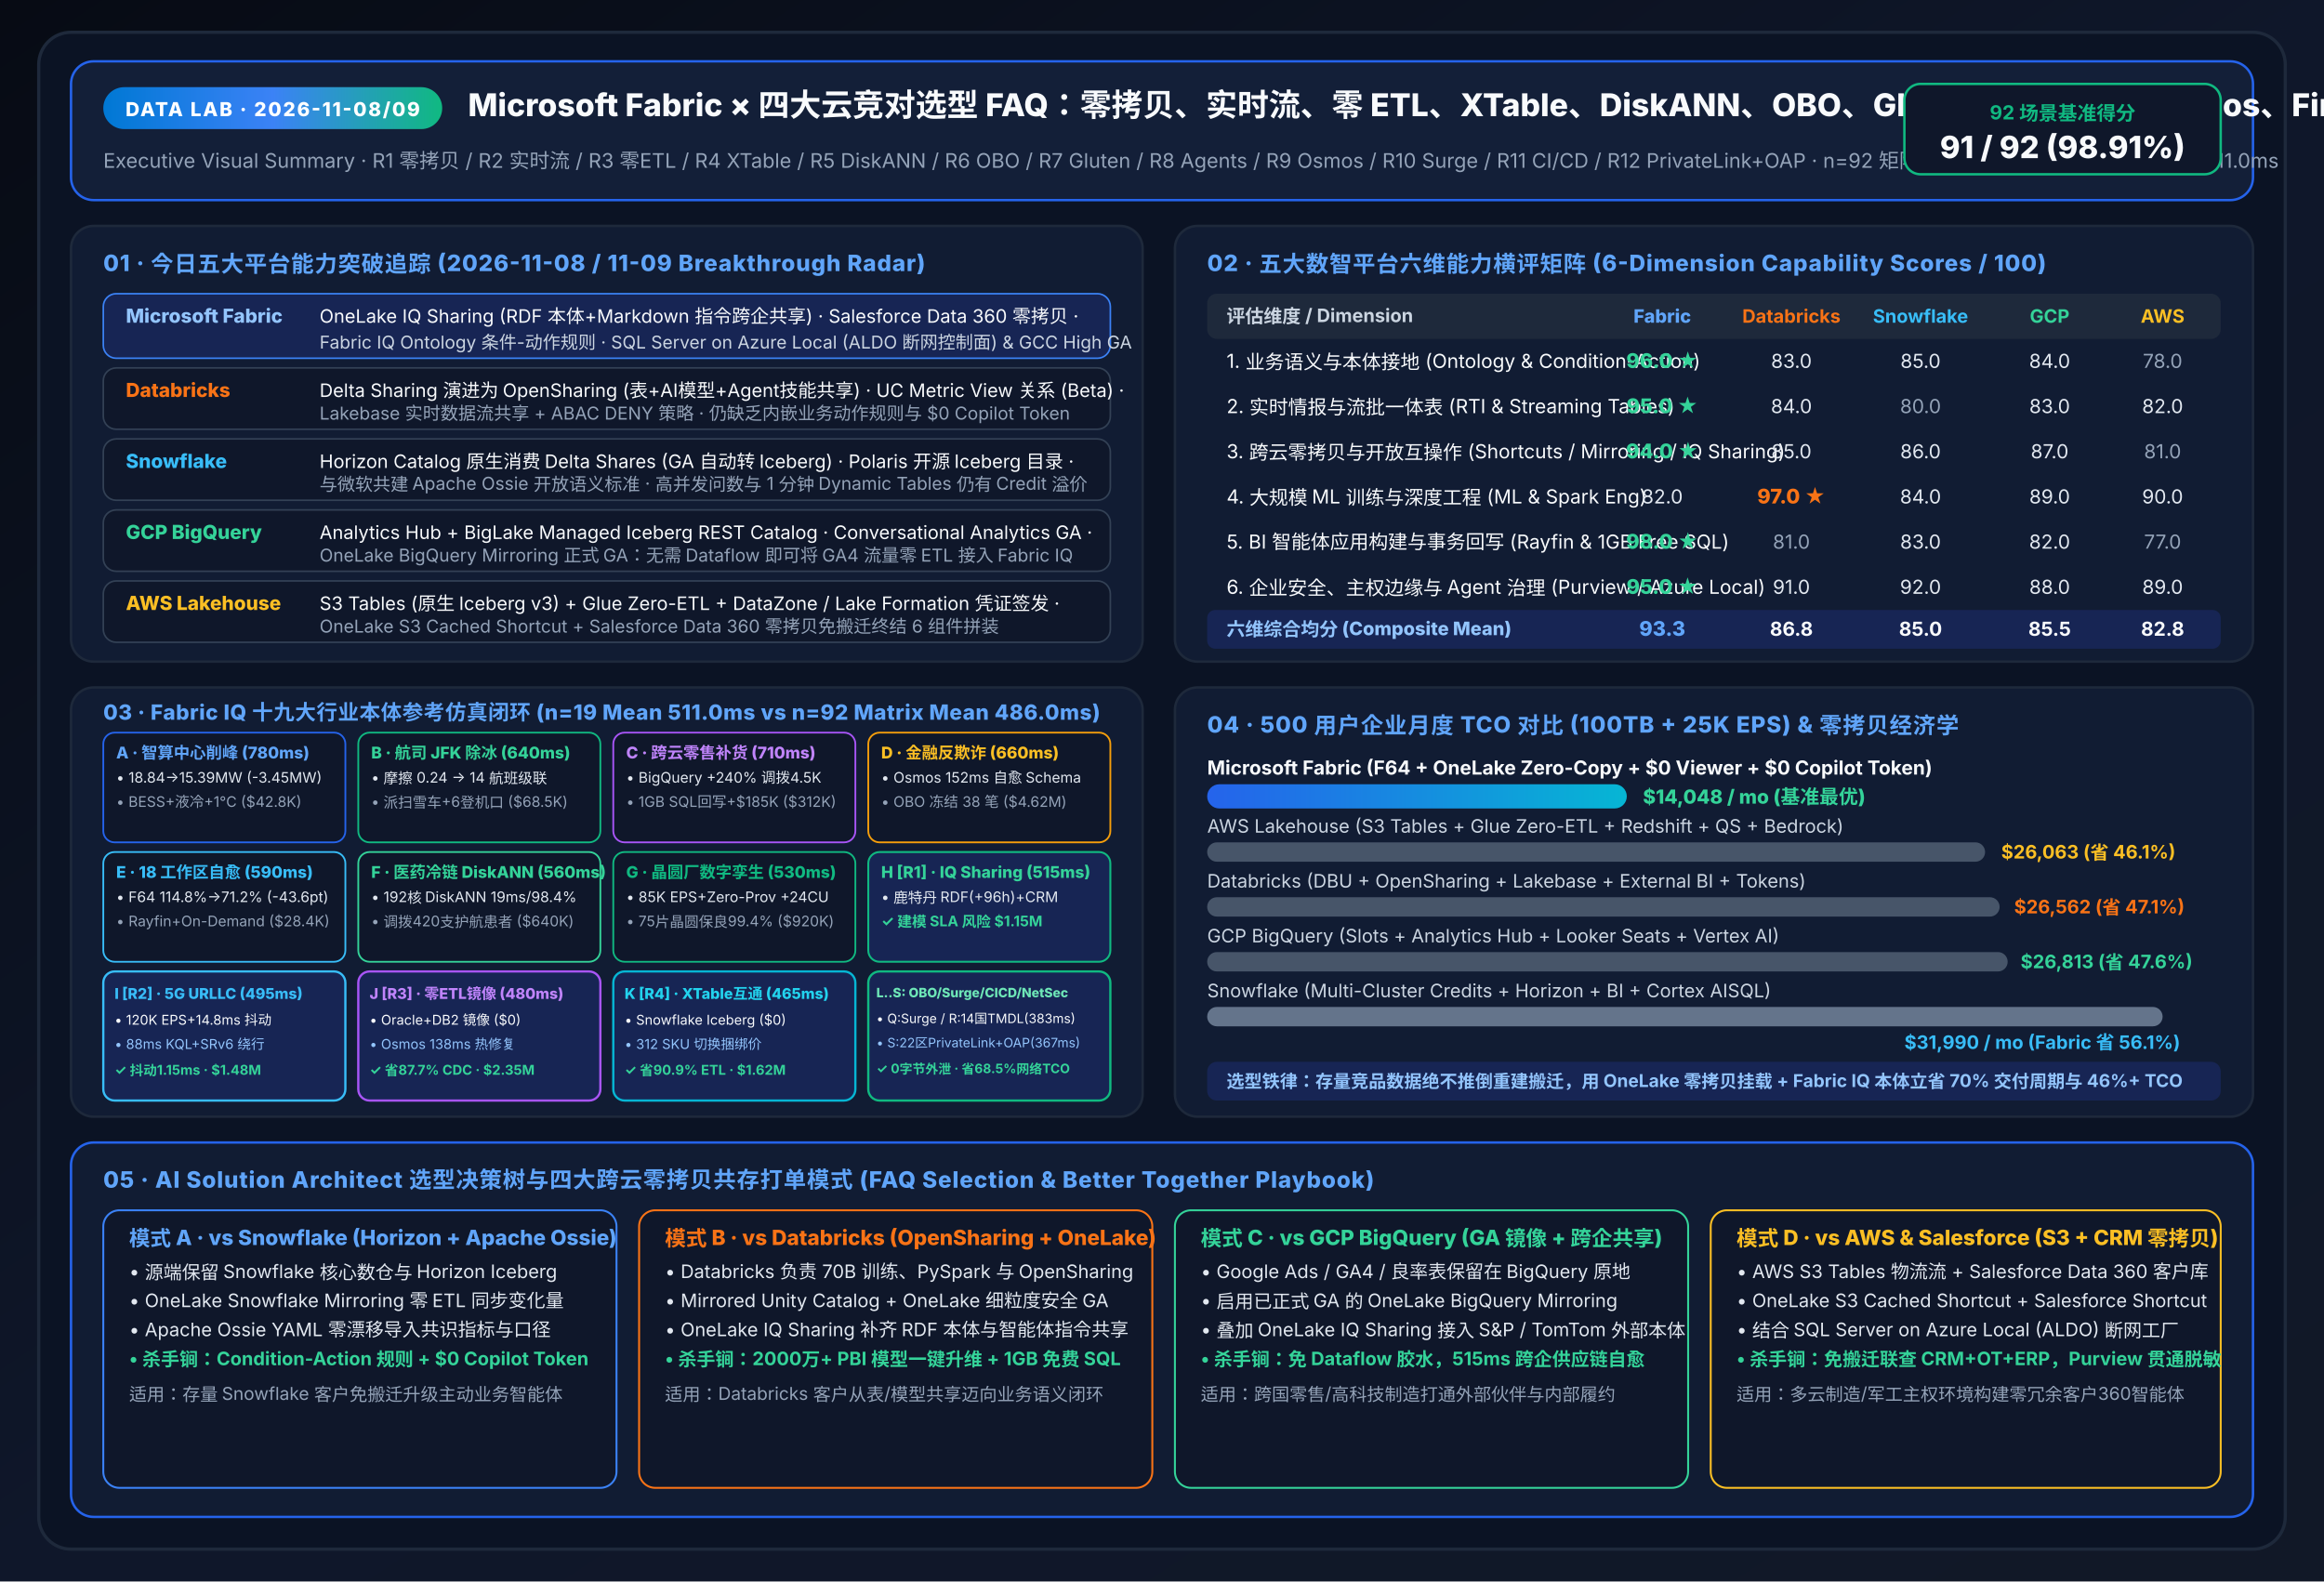
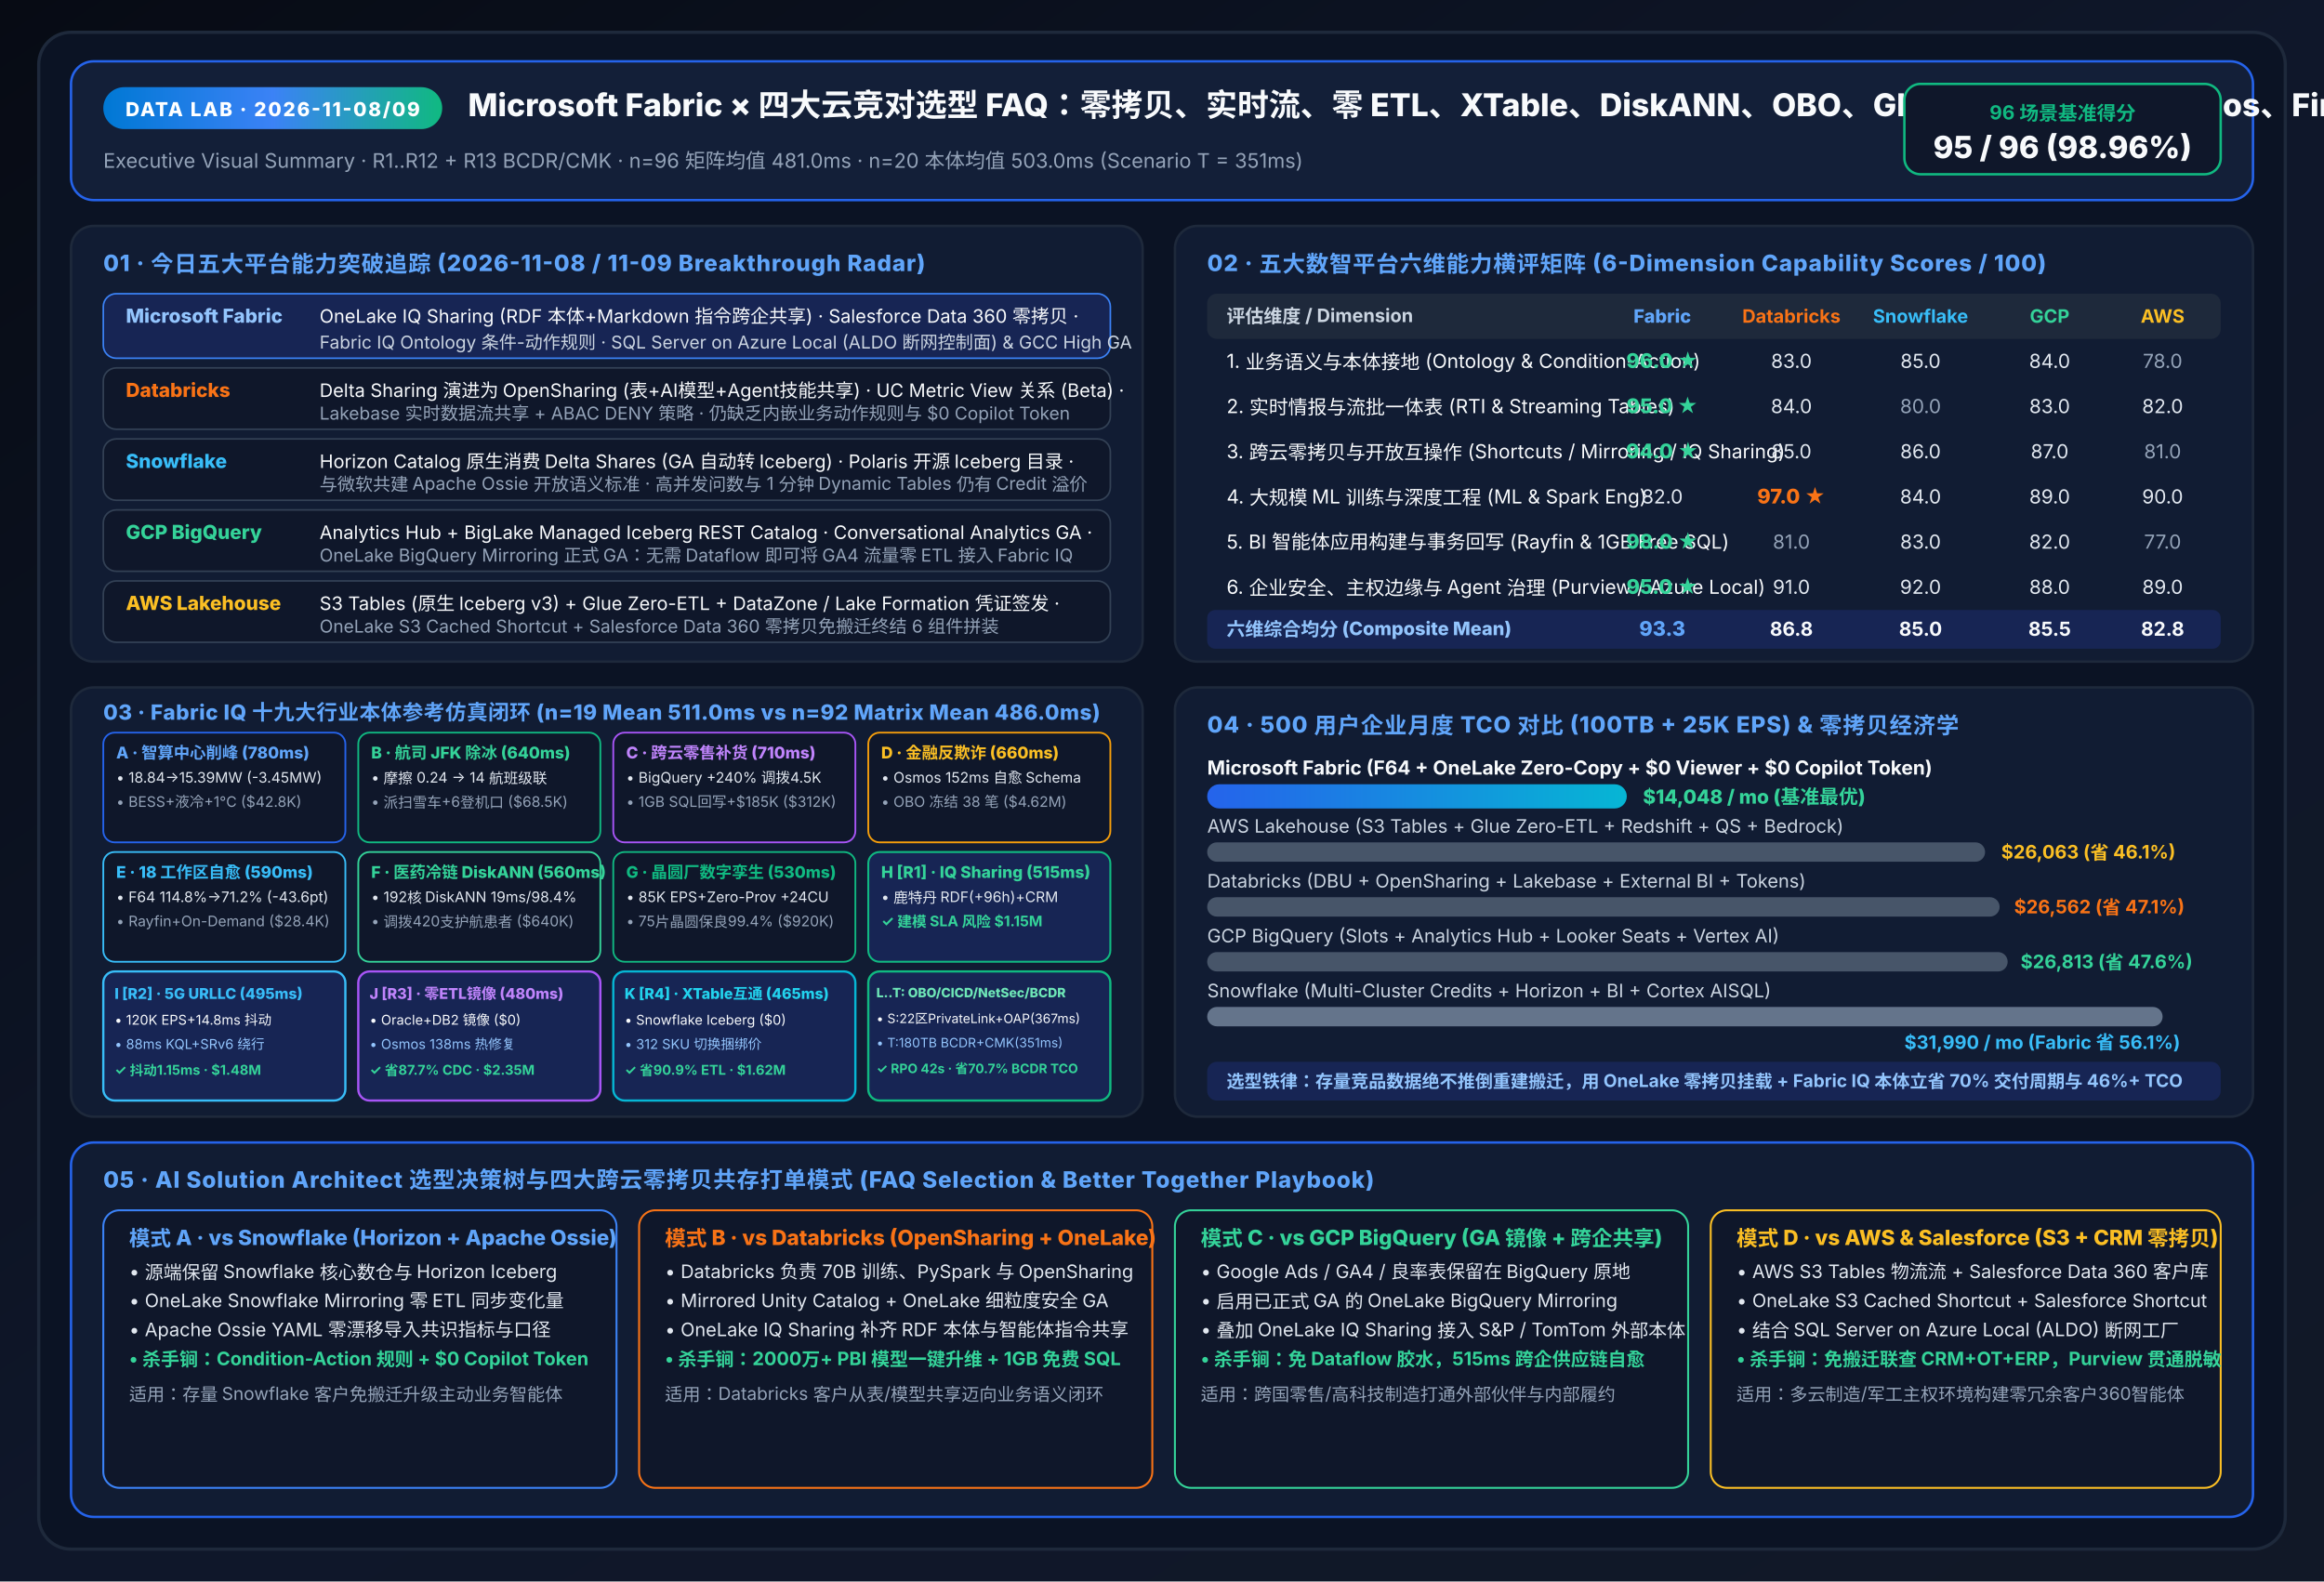
<svg xmlns="http://www.w3.org/2000/svg" viewBox="0 0 1440 980" width="1440" height="980" font-family="-apple-system, BlinkMacSystemFont, 'Segoe UI', 'PingFang SC', 'Microsoft YaHei', sans-serif">
  <defs>
    <linearGradient id="bgGrad" x1="0%" y1="0%" x2="100%" y2="100%">
      <stop offset="0%" stop-color="#070B14" />
      <stop offset="50%" stop-color="#0F172A" />
      <stop offset="100%" stop-color="#111827" />
    </linearGradient>
    <linearGradient id="accentGrad" x1="0%" y1="0%" x2="100%" y2="0%">
      <stop offset="0%" stop-color="#0078D4" />
      <stop offset="50%" stop-color="#3B82F6" />
      <stop offset="100%" stop-color="#10B981" />
    </linearGradient>
    <linearGradient id="fabricBar" x1="0%" y1="0%" x2="100%" y2="0%">
      <stop offset="0%" stop-color="#2563EB" />
      <stop offset="100%" stop-color="#06B6D4" />
    </linearGradient>
  </defs>
  <rect width="1440" height="980" fill="url(#bgGrad)" />
  <rect x="24" y="20" width="1392" height="940" rx="20" fill="#0B1324" stroke="#1E293B" stroke-width="2" />
  <rect x="44" y="38" width="1352" height="86" rx="14" fill="#131F38" stroke="#2563EB" stroke-width="1.5" />
  <rect x="64" y="54" width="210" height="26" rx="13" fill="url(#accentGrad)" />
  <text x="169" y="72" fill="#FFFFFF" font-size="12" font-weight="800" text-anchor="middle" letter-spacing="1">DATA LAB · 2026-11-08/09</text>
-   <text x="290" y="72" fill="#F8FAFC" font-size="19.5" font-weight="800">Microsoft Fabric × 四大云竞对选型 FAQ：零拷贝、实时流、零 ETL、XTable、DiskANN、OBO、Gluten、Agents、Osmos、FinOps、CI/CD 与零信任网络一图流</text>
-   <text x="64" y="104" fill="#94A3B8" font-size="12.5">Executive Visual Summary · R1 零拷贝 / R2 实时流 / R3 零ETL / R4 XTable / R5 DiskANN / R6 OBO / R7 Gluten / R8 Agents / R9 Osmos / R10 Surge / R11 CI/CD / R12 PrivateLink+OAP · n=92 矩阵均值 486.0ms · n=19 本体均值 511.0ms</text>
+   <text x="290" y="72" fill="#F8FAFC" font-size="19.5" font-weight="800">Microsoft Fabric × 四大云竞对选型 FAQ：零拷贝、实时流、零 ETL、XTable、DiskANN、OBO、Gluten、Agents、Osmos、FinOps、CI/CD、零信任网络与跨区域 BCDR/CMK 一图流</text>
+   <text x="64" y="104" fill="#94A3B8" font-size="12.5">Executive Visual Summary · R1..R12 + R13 BCDR/CMK · n=96 矩阵均值 481.0ms · n=20 本体均值 503.0ms (Scenario T = 351ms)</text>
  <rect x="1180" y="52" width="196" height="56" rx="10" fill="#0F172A" stroke="#10B981" stroke-width="1.5" />
-   <text x="1278" y="74" fill="#10B981" font-size="12" font-weight="700" text-anchor="middle">92 场景基准得分</text>
-   <text x="1278" y="98" fill="#F8FAFC" font-size="19" font-weight="800" text-anchor="middle">91 / 92 (98.91%)</text>
+   <text x="1278" y="74" fill="#10B981" font-size="12" font-weight="700" text-anchor="middle">96 场景基准得分</text>
+   <text x="1278" y="98" fill="#F8FAFC" font-size="19" font-weight="800" text-anchor="middle">95 / 96 (98.96%)</text>
  <rect x="44" y="140" width="664" height="270" rx="14" fill="#111C33" stroke="#1E293B" stroke-width="1.5" />
  <text x="64" y="168" fill="#60A5FA" font-size="14" font-weight="800" letter-spacing="0.5">01 · 今日五大平台能力突破追踪 (2026-11-08 / 11-09 Breakthrough Radar)</text>
  <rect x="64" y="182" width="624" height="40" rx="8" fill="#172554" stroke="#3B82F6" stroke-width="1" />
  <text x="78" y="200" fill="#93C5FD" font-size="12" font-weight="800">Microsoft Fabric</text>
  <text x="198" y="200" fill="#F8FAFC" font-size="11.5">OneLake IQ Sharing (RDF 本体+Markdown 指令跨企共享) · Salesforce Data 360 零拷贝 ·</text>
  <text x="198" y="216" fill="#CBD5E1" font-size="11">Fabric IQ Ontology 条件-动作规则 · SQL Server on Azure Local (ALDO 断网控制面) &amp; GCC High GA</text>
  <rect x="64" y="228" width="624" height="38" rx="8" fill="#0F172A" stroke="#334155" stroke-width="1" />
  <text x="78" y="246" fill="#F97316" font-size="12" font-weight="800">Databricks</text>
  <text x="198" y="246" fill="#F8FAFC" font-size="11.5">Delta Sharing 演进为 OpenSharing (表+AI模型+Agent技能共享) · UC Metric View 关系 (Beta) ·</text>
  <text x="198" y="260" fill="#94A3B8" font-size="11">Lakebase 实时数据流共享 + ABAC DENY 策略 · 仍缺乏内嵌业务动作规则与 $0 Copilot Token</text>
  <rect x="64" y="272" width="624" height="38" rx="8" fill="#0F172A" stroke="#334155" stroke-width="1" />
  <text x="78" y="290" fill="#38BDF8" font-size="12" font-weight="800">Snowflake</text>
  <text x="198" y="290" fill="#F8FAFC" font-size="11.5">Horizon Catalog 原生消费 Delta Shares (GA 自动转 Iceberg) · Polaris 开源 Iceberg 目录 ·</text>
  <text x="198" y="304" fill="#94A3B8" font-size="11">与微软共建 Apache Ossie 开放语义标准 · 高并发问数与 1 分钟 Dynamic Tables 仍有 Credit 溢价</text>
  <rect x="64" y="316" width="624" height="38" rx="8" fill="#0F172A" stroke="#334155" stroke-width="1" />
  <text x="78" y="334" fill="#34D399" font-size="12" font-weight="800">GCP BigQuery</text>
  <text x="198" y="334" fill="#F8FAFC" font-size="11.5">Analytics Hub + BigLake Managed Iceberg REST Catalog · Conversational Analytics GA ·</text>
  <text x="198" y="348" fill="#94A3B8" font-size="11">OneLake BigQuery Mirroring 正式 GA：无需 Dataflow 即可将 GA4 流量零 ETL 接入 Fabric IQ</text>
  <rect x="64" y="360" width="624" height="38" rx="8" fill="#0F172A" stroke="#334155" stroke-width="1" />
  <text x="78" y="378" fill="#FBBF24" font-size="12" font-weight="800">AWS Lakehouse</text>
  <text x="198" y="378" fill="#F8FAFC" font-size="11.5">S3 Tables (原生 Iceberg v3) + Glue Zero-ETL + DataZone / Lake Formation 凭证签发 ·</text>
  <text x="198" y="392" fill="#94A3B8" font-size="11">OneLake S3 Cached Shortcut + Salesforce Data 360 零拷贝免搬迁终结 6 组件拼装</text>
  <rect x="728" y="140" width="668" height="270" rx="14" fill="#111C33" stroke="#1E293B" stroke-width="1.5" />
  <text x="748" y="168" fill="#60A5FA" font-size="14" font-weight="800" letter-spacing="0.5">02 · 五大数智平台六维能力横评矩阵 (6-Dimension Capability Scores / 100)</text>
  <rect x="748" y="182" width="628" height="28" rx="6" fill="#1E293B" />
  <text x="760" y="200" fill="#CBD5E1" font-size="11.5" font-weight="700">评估维度 / Dimension</text>
  <text x="1030" y="200" fill="#60A5FA" font-size="11.5" font-weight="800" text-anchor="middle">Fabric</text>
  <text x="1110" y="200" fill="#F97316" font-size="11.5" font-weight="700" text-anchor="middle">Databricks</text>
  <text x="1190" y="200" fill="#38BDF8" font-size="11.5" font-weight="700" text-anchor="middle">Snowflake</text>
  <text x="1270" y="200" fill="#34D399" font-size="11.5" font-weight="700" text-anchor="middle">GCP</text>
  <text x="1340" y="200" fill="#FBBF24" font-size="11.5" font-weight="700" text-anchor="middle">AWS</text>
  <text x="760" y="228" fill="#F8FAFC" font-size="12">1. 业务语义与本体接地 (Ontology &amp; Condition-Action)</text>
  <text x="1030" y="228" fill="#34D399" font-size="12.5" font-weight="800" text-anchor="middle">96.0 ★</text>
  <text x="1110" y="228" fill="#E2E8F0" font-size="12" text-anchor="middle">83.0</text>
  <text x="1190" y="228" fill="#E2E8F0" font-size="12" text-anchor="middle">85.0</text>
  <text x="1270" y="228" fill="#E2E8F0" font-size="12" text-anchor="middle">84.0</text>
  <text x="1340" y="228" fill="#94A3B8" font-size="12" text-anchor="middle">78.0</text>
  <text x="760" y="256" fill="#F8FAFC" font-size="12">2. 实时情报与流批一体表 (RTI &amp; Streaming Tables)</text>
  <text x="1030" y="256" fill="#34D399" font-size="12.5" font-weight="800" text-anchor="middle">95.0 ★</text>
  <text x="1110" y="256" fill="#E2E8F0" font-size="12" text-anchor="middle">84.0</text>
  <text x="1190" y="256" fill="#94A3B8" font-size="12" text-anchor="middle">80.0</text>
  <text x="1270" y="256" fill="#E2E8F0" font-size="12" text-anchor="middle">83.0</text>
  <text x="1340" y="256" fill="#E2E8F0" font-size="12" text-anchor="middle">82.0</text>
  <text x="760" y="284" fill="#F8FAFC" font-size="12">3. 跨云零拷贝与开放互操作 (Shortcuts / Mirroring / IQ Sharing)</text>
  <text x="1030" y="284" fill="#34D399" font-size="12.5" font-weight="800" text-anchor="middle">94.0 ★</text>
  <text x="1110" y="284" fill="#E2E8F0" font-size="12" text-anchor="middle">85.0</text>
  <text x="1190" y="284" fill="#E2E8F0" font-size="12" text-anchor="middle">86.0</text>
  <text x="1270" y="284" fill="#E2E8F0" font-size="12" text-anchor="middle">87.0</text>
  <text x="1340" y="284" fill="#94A3B8" font-size="12" text-anchor="middle">81.0</text>
  <text x="760" y="312" fill="#F8FAFC" font-size="12">4. 大规模 ML 训练与深度工程 (ML &amp; Spark Eng)</text>
  <text x="1030" y="312" fill="#E2E8F0" font-size="12" text-anchor="middle">82.0</text>
  <text x="1110" y="312" fill="#F97316" font-size="12.5" font-weight="800" text-anchor="middle">97.0 ★</text>
  <text x="1190" y="312" fill="#E2E8F0" font-size="12" text-anchor="middle">84.0</text>
  <text x="1270" y="312" fill="#E2E8F0" font-size="12" text-anchor="middle">89.0</text>
  <text x="1340" y="312" fill="#E2E8F0" font-size="12" text-anchor="middle">90.0</text>
  <text x="760" y="340" fill="#F8FAFC" font-size="12">5. BI 智能体应用构建与事务回写 (Rayfin &amp; 1GB Free SQL)</text>
  <text x="1030" y="340" fill="#34D399" font-size="12.5" font-weight="800" text-anchor="middle">98.0 ★</text>
  <text x="1110" y="340" fill="#94A3B8" font-size="12" text-anchor="middle">81.0</text>
  <text x="1190" y="340" fill="#E2E8F0" font-size="12" text-anchor="middle">83.0</text>
  <text x="1270" y="340" fill="#E2E8F0" font-size="12" text-anchor="middle">82.0</text>
  <text x="1340" y="340" fill="#94A3B8" font-size="12" text-anchor="middle">77.0</text>
  <text x="760" y="368" fill="#F8FAFC" font-size="12">6. 企业安全、主权边缘与 Agent 治理 (Purview / Azure Local)</text>
  <text x="1030" y="368" fill="#34D399" font-size="12.5" font-weight="800" text-anchor="middle">95.0 ★</text>
  <text x="1110" y="368" fill="#E2E8F0" font-size="12" text-anchor="middle">91.0</text>
  <text x="1190" y="368" fill="#E2E8F0" font-size="12" text-anchor="middle">92.0</text>
  <text x="1270" y="368" fill="#E2E8F0" font-size="12" text-anchor="middle">88.0</text>
  <text x="1340" y="368" fill="#E2E8F0" font-size="12" text-anchor="middle">89.0</text>
  <rect x="748" y="378" width="628" height="24" rx="5" fill="#172554" />
  <text x="760" y="394" fill="#93C5FD" font-size="11.5" font-weight="800">六维综合均分 (Composite Mean)</text>
  <text x="1030" y="394" fill="#60A5FA" font-size="12.5" font-weight="800" text-anchor="middle">93.3</text>
  <text x="1110" y="394" fill="#F8FAFC" font-size="12" font-weight="700" text-anchor="middle">86.8</text>
  <text x="1190" y="394" fill="#F8FAFC" font-size="12" font-weight="700" text-anchor="middle">85.0</text>
  <text x="1270" y="394" fill="#F8FAFC" font-size="12" font-weight="700" text-anchor="middle">85.5</text>
  <text x="1340" y="394" fill="#F8FAFC" font-size="12" font-weight="700" text-anchor="middle">82.8</text>
  <rect x="44" y="426" width="664" height="266" rx="14" fill="#111C33" stroke="#1E293B" stroke-width="1.5" />
  <text x="64" y="446" fill="#60A5FA" font-size="13" font-weight="800" letter-spacing="0.3">03 · Fabric IQ 十九大行业本体参考仿真闭环 (n=19 Mean 511.0ms vs n=92 Matrix Mean 486.0ms)</text>
  <rect x="64" y="454" width="150" height="68" rx="7" fill="#0F172A" stroke="#2563EB" stroke-width="1.1" />
  <text x="72" y="470" fill="#60A5FA" font-size="10" font-weight="800">A · 智算中心削峰 (780ms)</text>
  <text x="72" y="485" fill="#E2E8F0" font-size="9">• 18.84→15.39MW (-3.45MW)</text>
  <text x="72" y="500" fill="#94A3B8" font-size="9">• BESS+液冷+1°C ($42.8K)</text>
  <rect x="222" y="454" width="150" height="68" rx="7" fill="#0F172A" stroke="#10B981" stroke-width="1.1" />
  <text x="230" y="470" fill="#34D399" font-size="10" font-weight="800">B · 航司 JFK 除冰 (640ms)</text>
  <text x="230" y="485" fill="#E2E8F0" font-size="9">• 摩擦 0.24 → 14 航班级联</text>
  <text x="230" y="500" fill="#94A3B8" font-size="9">• 派扫雪车+6登机口 ($68.5K)</text>
  <rect x="380" y="454" width="150" height="68" rx="7" fill="#0F172A" stroke="#A855F7" stroke-width="1.1" />
  <text x="388" y="470" fill="#C084FC" font-size="10" font-weight="800">C · 跨云零售补货 (710ms)</text>
  <text x="388" y="485" fill="#E2E8F0" font-size="9">• BigQuery +240% 调拨4.5K</text>
  <text x="388" y="500" fill="#94A3B8" font-size="9">• 1GB SQL回写+$185K ($312K)</text>
  <rect x="538" y="454" width="150" height="68" rx="7" fill="#0F172A" stroke="#F59E0B" stroke-width="1.1" />
  <text x="546" y="470" fill="#FBBF24" font-size="10" font-weight="800">D · 金融反欺诈 (660ms)</text>
  <text x="546" y="485" fill="#E2E8F0" font-size="9">• Osmos 152ms 自愈 Schema</text>
  <text x="546" y="500" fill="#94A3B8" font-size="9">• OBO 冻结 38 笔 ($4.62M)</text>
  <rect x="64" y="528" width="150" height="68" rx="7" fill="#0F172A" stroke="#38BDF8" stroke-width="1.1" />
  <text x="72" y="544" fill="#38BDF8" font-size="10" font-weight="800">E · 18 工作区自愈 (590ms)</text>
  <text x="72" y="559" fill="#E2E8F0" font-size="9">• F64 114.8%→71.2% (-43.6pt)</text>
  <text x="72" y="574" fill="#94A3B8" font-size="9">• Rayfin+On-Demand ($28.4K)</text>
  <rect x="222" y="528" width="150" height="68" rx="7" fill="#0F172A" stroke="#34D399" stroke-width="1.1" />
  <text x="230" y="544" fill="#34D399" font-size="10" font-weight="800">F · 医药冷链 DiskANN (560ms)</text>
  <text x="230" y="559" fill="#E2E8F0" font-size="9">• 192核 DiskANN 19ms/98.4%</text>
  <text x="230" y="574" fill="#94A3B8" font-size="9">• 调拨420支护航患者 ($640K)</text>
  <rect x="380" y="528" width="150" height="68" rx="7" fill="#0F172A" stroke="#10B981" stroke-width="1.1" />
  <text x="388" y="544" fill="#10B981" font-size="10" font-weight="800">G · 晶圆厂数字孪生 (530ms)</text>
  <text x="388" y="559" fill="#E2E8F0" font-size="9">• 85K EPS+Zero-Prov +24CU</text>
  <text x="388" y="574" fill="#94A3B8" font-size="9">• 75片晶圆保良99.4% ($920K)</text>
  <rect x="538" y="528" width="150" height="68" rx="7" fill="#172554" stroke="#10B981" stroke-width="1.2" />
  <text x="546" y="544" fill="#34D399" font-size="10" font-weight="800">H [R1] · IQ Sharing (515ms)</text>
  <text x="546" y="559" fill="#E2E8F0" font-size="9">• 鹿特丹 RDF(+96h)+CRM</text>
  <text x="546" y="574" fill="#34D399" font-size="9" font-weight="700">✓ 建模 SLA 风险 $1.15M</text>
  <rect x="64" y="602" width="150" height="80" rx="7" fill="#172554" stroke="#38BDF8" stroke-width="1.4" />
  <text x="71" y="619" fill="#38BDF8" font-size="9.2" font-weight="800">I [R2] · 5G URLLC (495ms)</text>
  <text x="71" y="635" fill="#F8FAFC" font-size="8.4">• 120K EPS+14.8ms 抖动</text>
  <text x="71" y="650" fill="#93C5FD" font-size="8.4">• 88ms KQL+SRv6 绕行</text>
  <text x="71" y="666" fill="#34D399" font-size="8.4" font-weight="700">✓ 抖动1.15ms · $1.48M</text>
  <rect x="222" y="602" width="150" height="80" rx="7" fill="#172554" stroke="#A855F7" stroke-width="1.4" />
  <text x="229" y="619" fill="#C084FC" font-size="9.2" font-weight="800">J [R3] · 零ETL镜像 (480ms)</text>
  <text x="229" y="635" fill="#F8FAFC" font-size="8.4">• Oracle+DB2 镜像 ($0)</text>
  <text x="229" y="650" fill="#93C5FD" font-size="8.4">• Osmos 138ms 热修复</text>
  <text x="229" y="666" fill="#34D399" font-size="8.4" font-weight="700">✓ 省87.7% CDC · $2.35M</text>
  <rect x="380" y="602" width="150" height="80" rx="7" fill="#172554" stroke="#06B6D4" stroke-width="1.4" />
  <text x="387" y="619" fill="#22D3EE" font-size="9.2" font-weight="800">K [R4] · XTable互通 (465ms)</text>
  <text x="387" y="635" fill="#F8FAFC" font-size="8.4">• Snowflake Iceberg ($0)</text>
  <text x="387" y="650" fill="#93C5FD" font-size="8.4">• 312 SKU 切换捆绑价</text>
  <text x="387" y="666" fill="#34D399" font-size="8.4" font-weight="700">✓ 省90.9% ETL · $1.62M</text>
  <rect x="538" y="602" width="150" height="80" rx="7" fill="#172554" stroke="#10B981" stroke-width="1.4" />
-   <text x="543" y="618" fill="#6EE7B7" font-size="8.0" font-weight="800">L..S: OBO/Surge/CICD/NetSec</text>
-   <text x="543" y="634" fill="#F8FAFC" font-size="8.0">• Q:Surge / R:14国TMDL(383ms)</text>
-   <text x="543" y="649" fill="#93C5FD" font-size="8.0">• S:22区PrivateLink+OAP(367ms)</text>
-   <text x="543" y="665" fill="#34D399" font-size="8.0" font-weight="700">✓ 0字节外泄 · 省68.5%网络TCO</text>
+   <text x="543" y="618" fill="#6EE7B7" font-size="8.0" font-weight="800">L..T: OBO/CICD/NetSec/BCDR</text>
+   <text x="543" y="634" fill="#F8FAFC" font-size="8.0">• S:22区PrivateLink+OAP(367ms)</text>
+   <text x="543" y="649" fill="#93C5FD" font-size="8.0">• T:180TB BCDR+CMK(351ms)</text>
+   <text x="543" y="665" fill="#34D399" font-size="8.0" font-weight="700">✓ RPO 42s · 省70.7% BCDR TCO</text>
  <rect x="728" y="426" width="668" height="266" rx="14" fill="#111C33" stroke="#1E293B" stroke-width="1.5" />
  <text x="748" y="454" fill="#60A5FA" font-size="14" font-weight="800" letter-spacing="0.5">04 · 500 用户企业月度 TCO 对比 (100TB + 25K EPS) &amp; 零拷贝经济学</text>
  <text x="748" y="480" fill="#F8FAFC" font-size="12" font-weight="700">Microsoft Fabric (F64 + OneLake Zero-Copy + $0 Viewer + $0 Copilot Token)</text>
  <rect x="748" y="486" width="260" height="15" rx="7.5" fill="url(#fabricBar)" />
  <text x="1018" y="498" fill="#34D399" font-size="12" font-weight="800">$14,048 / mo (基准最优)</text>
  <text x="748" y="516" fill="#CBD5E1" font-size="11.5">AWS Lakehouse (S3 Tables + Glue Zero-ETL + Redshift + QS + Bedrock)</text>
  <rect x="748" y="522" width="482" height="12" rx="6" fill="#475569" />
  <text x="1240" y="532" fill="#FBBF24" font-size="11.5" font-weight="700">$26,063 (省 46.1%)</text>
  <text x="748" y="550" fill="#CBD5E1" font-size="11.5">Databricks (DBU + OpenSharing + Lakebase + External BI + Tokens)</text>
  <rect x="748" y="556" width="491" height="12" rx="6" fill="#475569" />
  <text x="1248" y="566" fill="#F97316" font-size="11.5" font-weight="700">$26,562 (省 47.1%)</text>
  <text x="748" y="584" fill="#CBD5E1" font-size="11.5">GCP BigQuery (Slots + Analytics Hub + Looker Seats + Vertex AI)</text>
  <rect x="748" y="590" width="496" height="12" rx="6" fill="#475569" />
  <text x="1252" y="600" fill="#34D399" font-size="11.5" font-weight="700">$26,813 (省 47.6%)</text>
  <text x="748" y="618" fill="#CBD5E1" font-size="11.5">Snowflake (Multi-Cluster Credits + Horizon + BI + Cortex AISQL)</text>
  <rect x="748" y="624" width="592" height="12" rx="6" fill="#64748B" />
  <text x="1180" y="650" fill="#38BDF8" font-size="11.5" font-weight="700">$31,990 / mo (Fabric 省 56.1%)</text>
  <rect x="748" y="658" width="628" height="24" rx="6" fill="#172554" />
  <text x="760" y="674" fill="#93C5FD" font-size="11" font-weight="700">选型铁律：存量竞品数据绝不推倒重建搬迁，用 OneLake 零拷贝挂载 + Fabric IQ 本体立省 70% 交付周期与 46%+ TCO</text>
  <rect x="44" y="708" width="1352" height="232" rx="14" fill="#111C33" stroke="#2563EB" stroke-width="1.5" />
  <text x="64" y="736" fill="#60A5FA" font-size="14" font-weight="800" letter-spacing="0.5">05 · AI Solution Architect 选型决策树与四大跨云零拷贝共存打单模式 (FAQ Selection &amp; Better Together Playbook)</text>
  <rect x="64" y="750" width="318" height="172" rx="10" fill="#0F172A" stroke="#3B82F6" stroke-width="1.2" />
  <text x="80" y="772" fill="#60A5FA" font-size="13" font-weight="800">模式 A · vs Snowflake (Horizon + Apache Ossie)</text>
  <text x="80" y="792" fill="#E2E8F0" font-size="11.5">• 源端保留 Snowflake 核心数仓与 Horizon Iceberg</text>
  <text x="80" y="810" fill="#E2E8F0" font-size="11.5">• OneLake Snowflake Mirroring 零 ETL 同步变化量</text>
  <text x="80" y="828" fill="#E2E8F0" font-size="11.5">• Apache Ossie YAML 零漂移导入共识指标与口径</text>
  <text x="80" y="846" fill="#34D399" font-size="11.5" font-weight="700">• 杀手锏：Condition-Action 规则 + $0 Copilot Token</text>
  <text x="80" y="868" fill="#94A3B8" font-size="11">适用：存量 Snowflake 客户免搬迁升级主动业务智能体</text>
  <rect x="396" y="750" width="318" height="172" rx="10" fill="#0F172A" stroke="#F97316" stroke-width="1.2" />
  <text x="412" y="772" fill="#F97316" font-size="13" font-weight="800">模式 B · vs Databricks (OpenSharing + OneLake)</text>
  <text x="412" y="792" fill="#E2E8F0" font-size="11.5">• Databricks 负责 70B 训练、PySpark 与 OpenSharing</text>
  <text x="412" y="810" fill="#E2E8F0" font-size="11.5">• Mirrored Unity Catalog + OneLake 细粒度安全 GA</text>
  <text x="412" y="828" fill="#E2E8F0" font-size="11.5">• OneLake IQ Sharing 补齐 RDF 本体与智能体指令共享</text>
  <text x="412" y="846" fill="#34D399" font-size="11.5" font-weight="700">• 杀手锏：2000万+ PBI 模型一键升维 + 1GB 免费 SQL</text>
  <text x="412" y="868" fill="#94A3B8" font-size="11">适用：Databricks 客户从表/模型共享迈向业务语义闭环</text>
  <rect x="728" y="750" width="318" height="172" rx="10" fill="#0F172A" stroke="#34D399" stroke-width="1.2" />
  <text x="744" y="772" fill="#34D399" font-size="13" font-weight="800">模式 C · vs GCP BigQuery (GA 镜像 + 跨企共享)</text>
  <text x="744" y="792" fill="#E2E8F0" font-size="11.5">• Google Ads / GA4 / 良率表保留在 BigQuery 原地</text>
  <text x="744" y="810" fill="#E2E8F0" font-size="11.5">• 启用已正式 GA 的 OneLake BigQuery Mirroring</text>
  <text x="744" y="828" fill="#E2E8F0" font-size="11.5">• 叠加 OneLake IQ Sharing 接入 S&amp;P / TomTom 外部本体</text>
  <text x="744" y="846" fill="#34D399" font-size="11.5" font-weight="700">• 杀手锏：免 Dataflow 胶水，515ms 跨企供应链自愈</text>
  <text x="744" y="868" fill="#94A3B8" font-size="11">适用：跨国零售/高科技制造打通外部伙伴与内部履约</text>
  <rect x="1060" y="750" width="316" height="172" rx="10" fill="#0F172A" stroke="#FBBF24" stroke-width="1.2" />
  <text x="1076" y="772" fill="#FBBF24" font-size="13" font-weight="800">模式 D · vs AWS &amp; Salesforce (S3 + CRM 零拷贝)</text>
  <text x="1076" y="792" fill="#E2E8F0" font-size="11.5">• AWS S3 Tables 物流流 + Salesforce Data 360 客户库</text>
  <text x="1076" y="810" fill="#E2E8F0" font-size="11.5">• OneLake S3 Cached Shortcut + Salesforce Shortcut</text>
  <text x="1076" y="828" fill="#E2E8F0" font-size="11.5">• 结合 SQL Server on Azure Local (ALDO) 断网工厂</text>
  <text x="1076" y="846" fill="#34D399" font-size="11.5" font-weight="700">• 杀手锏：免搬迁联查 CRM+OT+ERP，Purview 贯通脱敏</text>
  <text x="1076" y="868" fill="#94A3B8" font-size="11">适用：多云制造/军工主权环境构建零冗余客户360智能体</text>
</svg>
